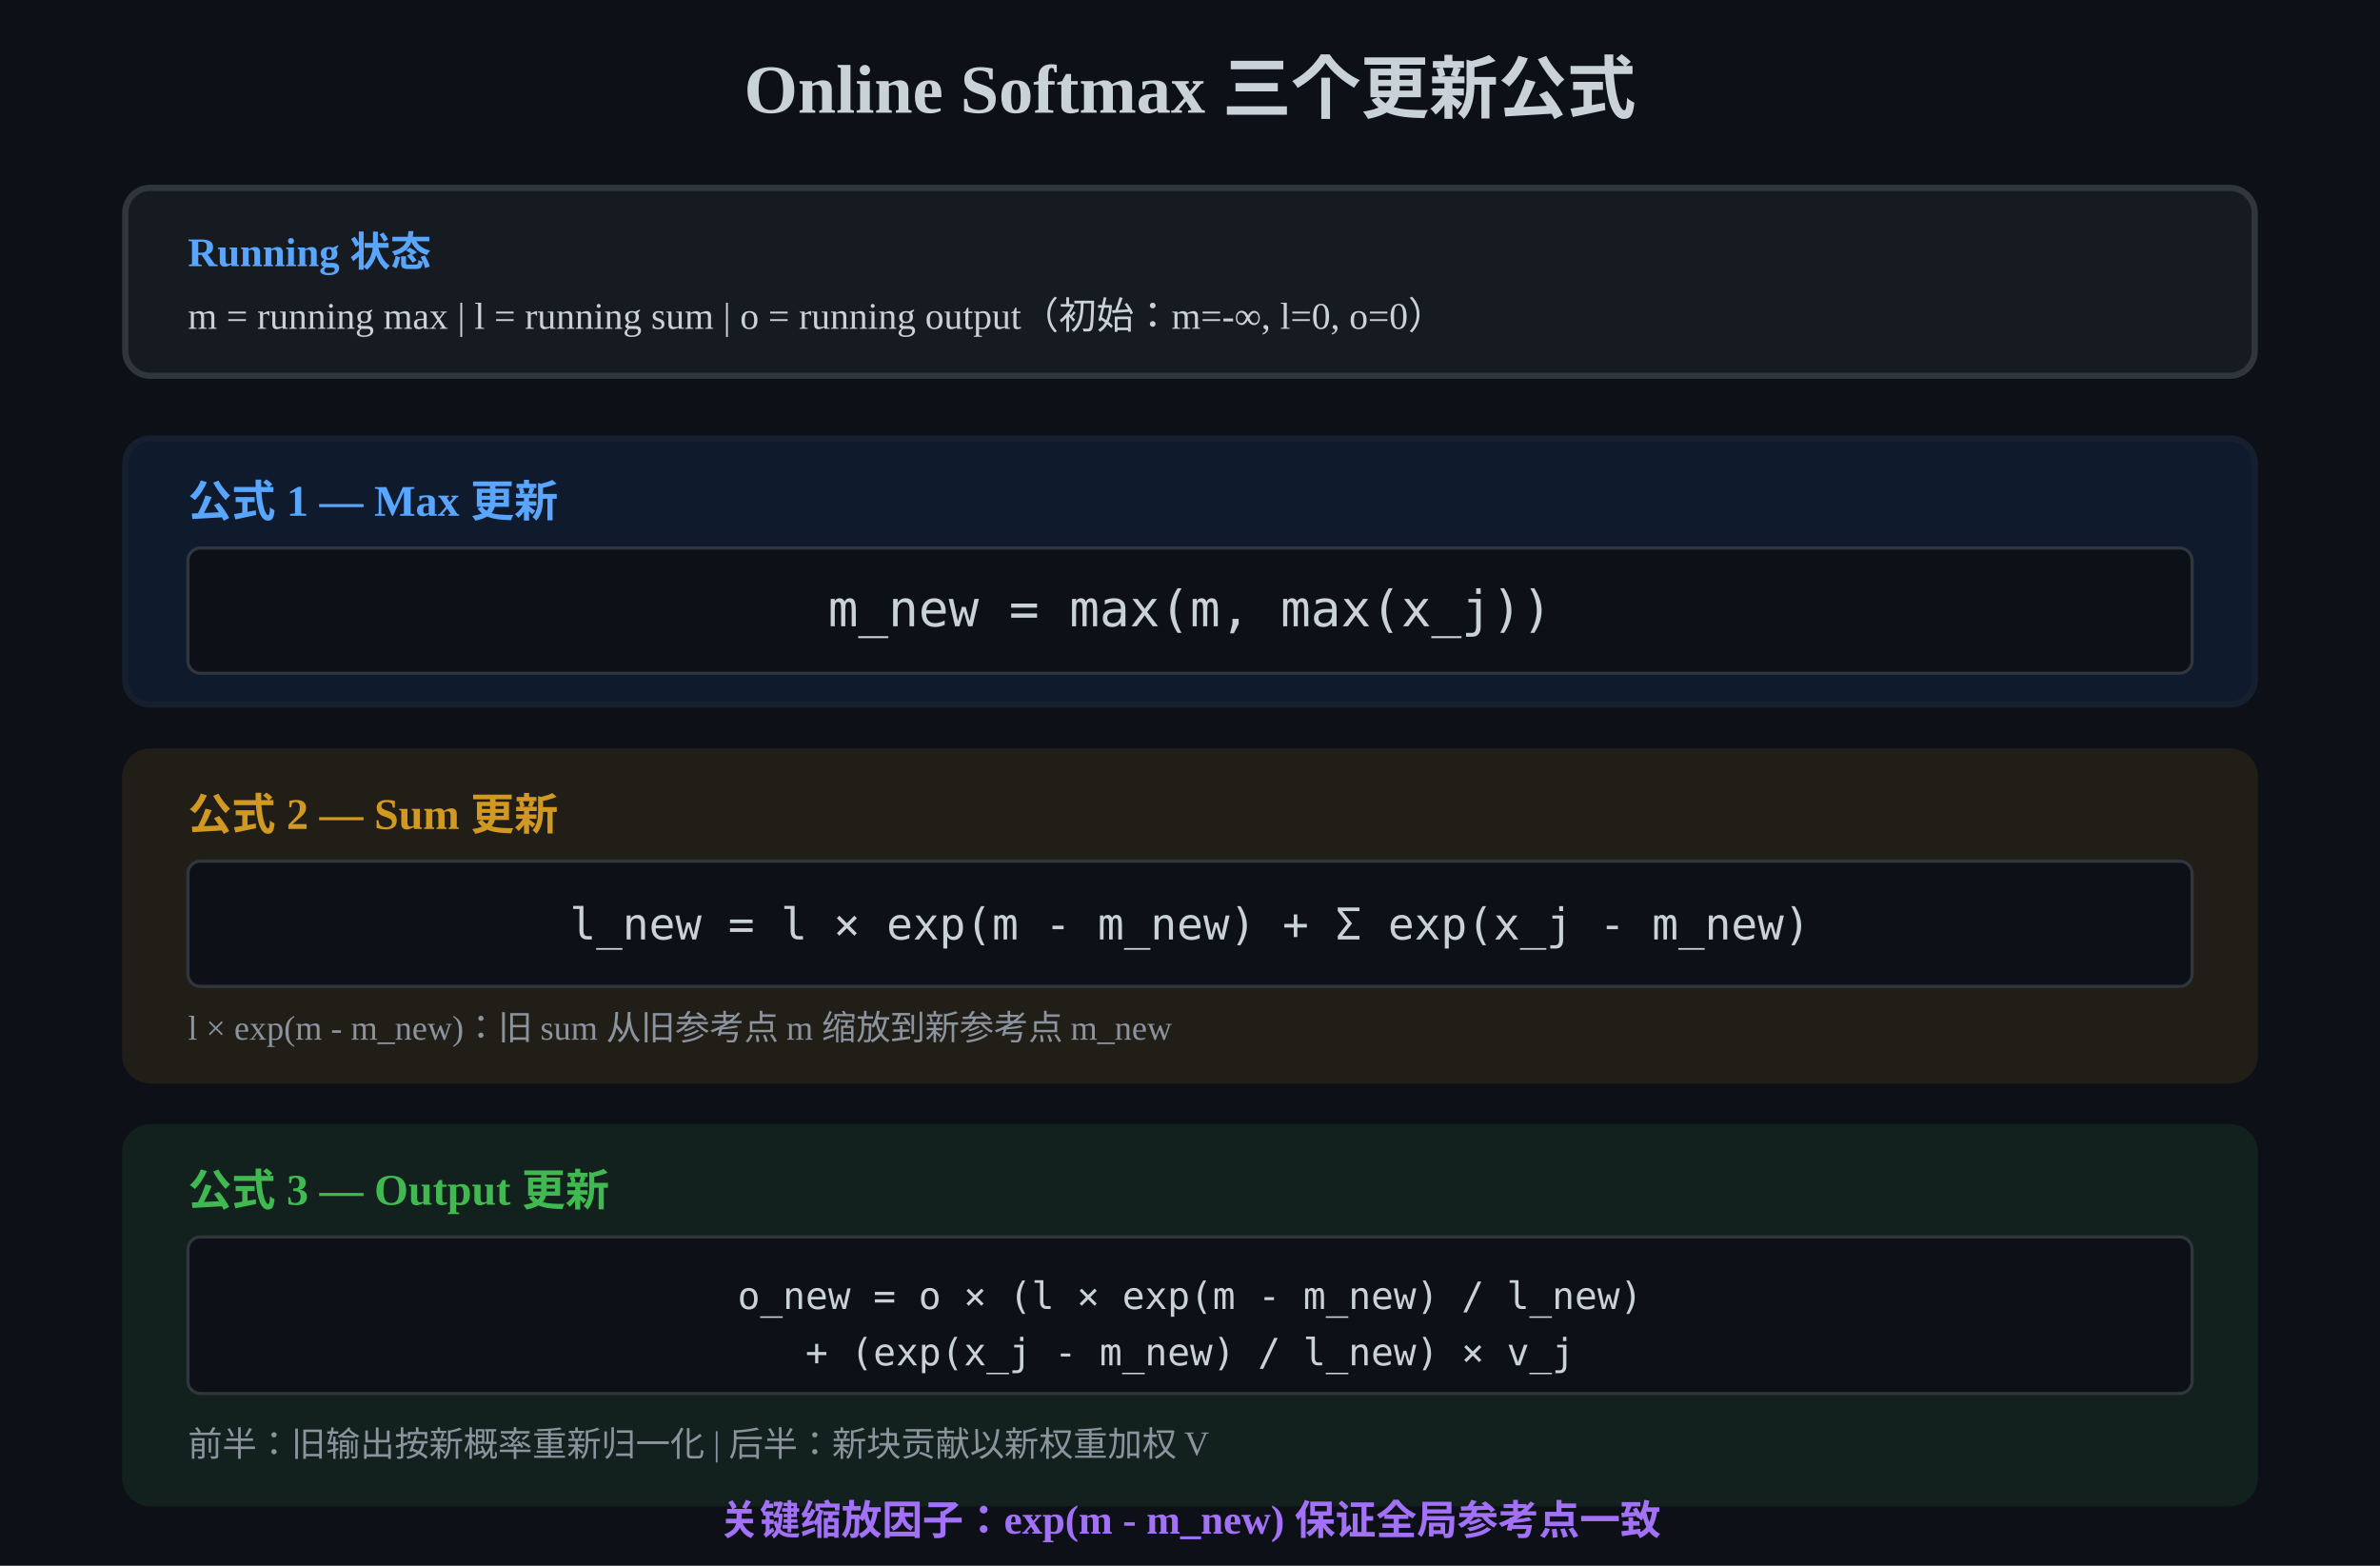
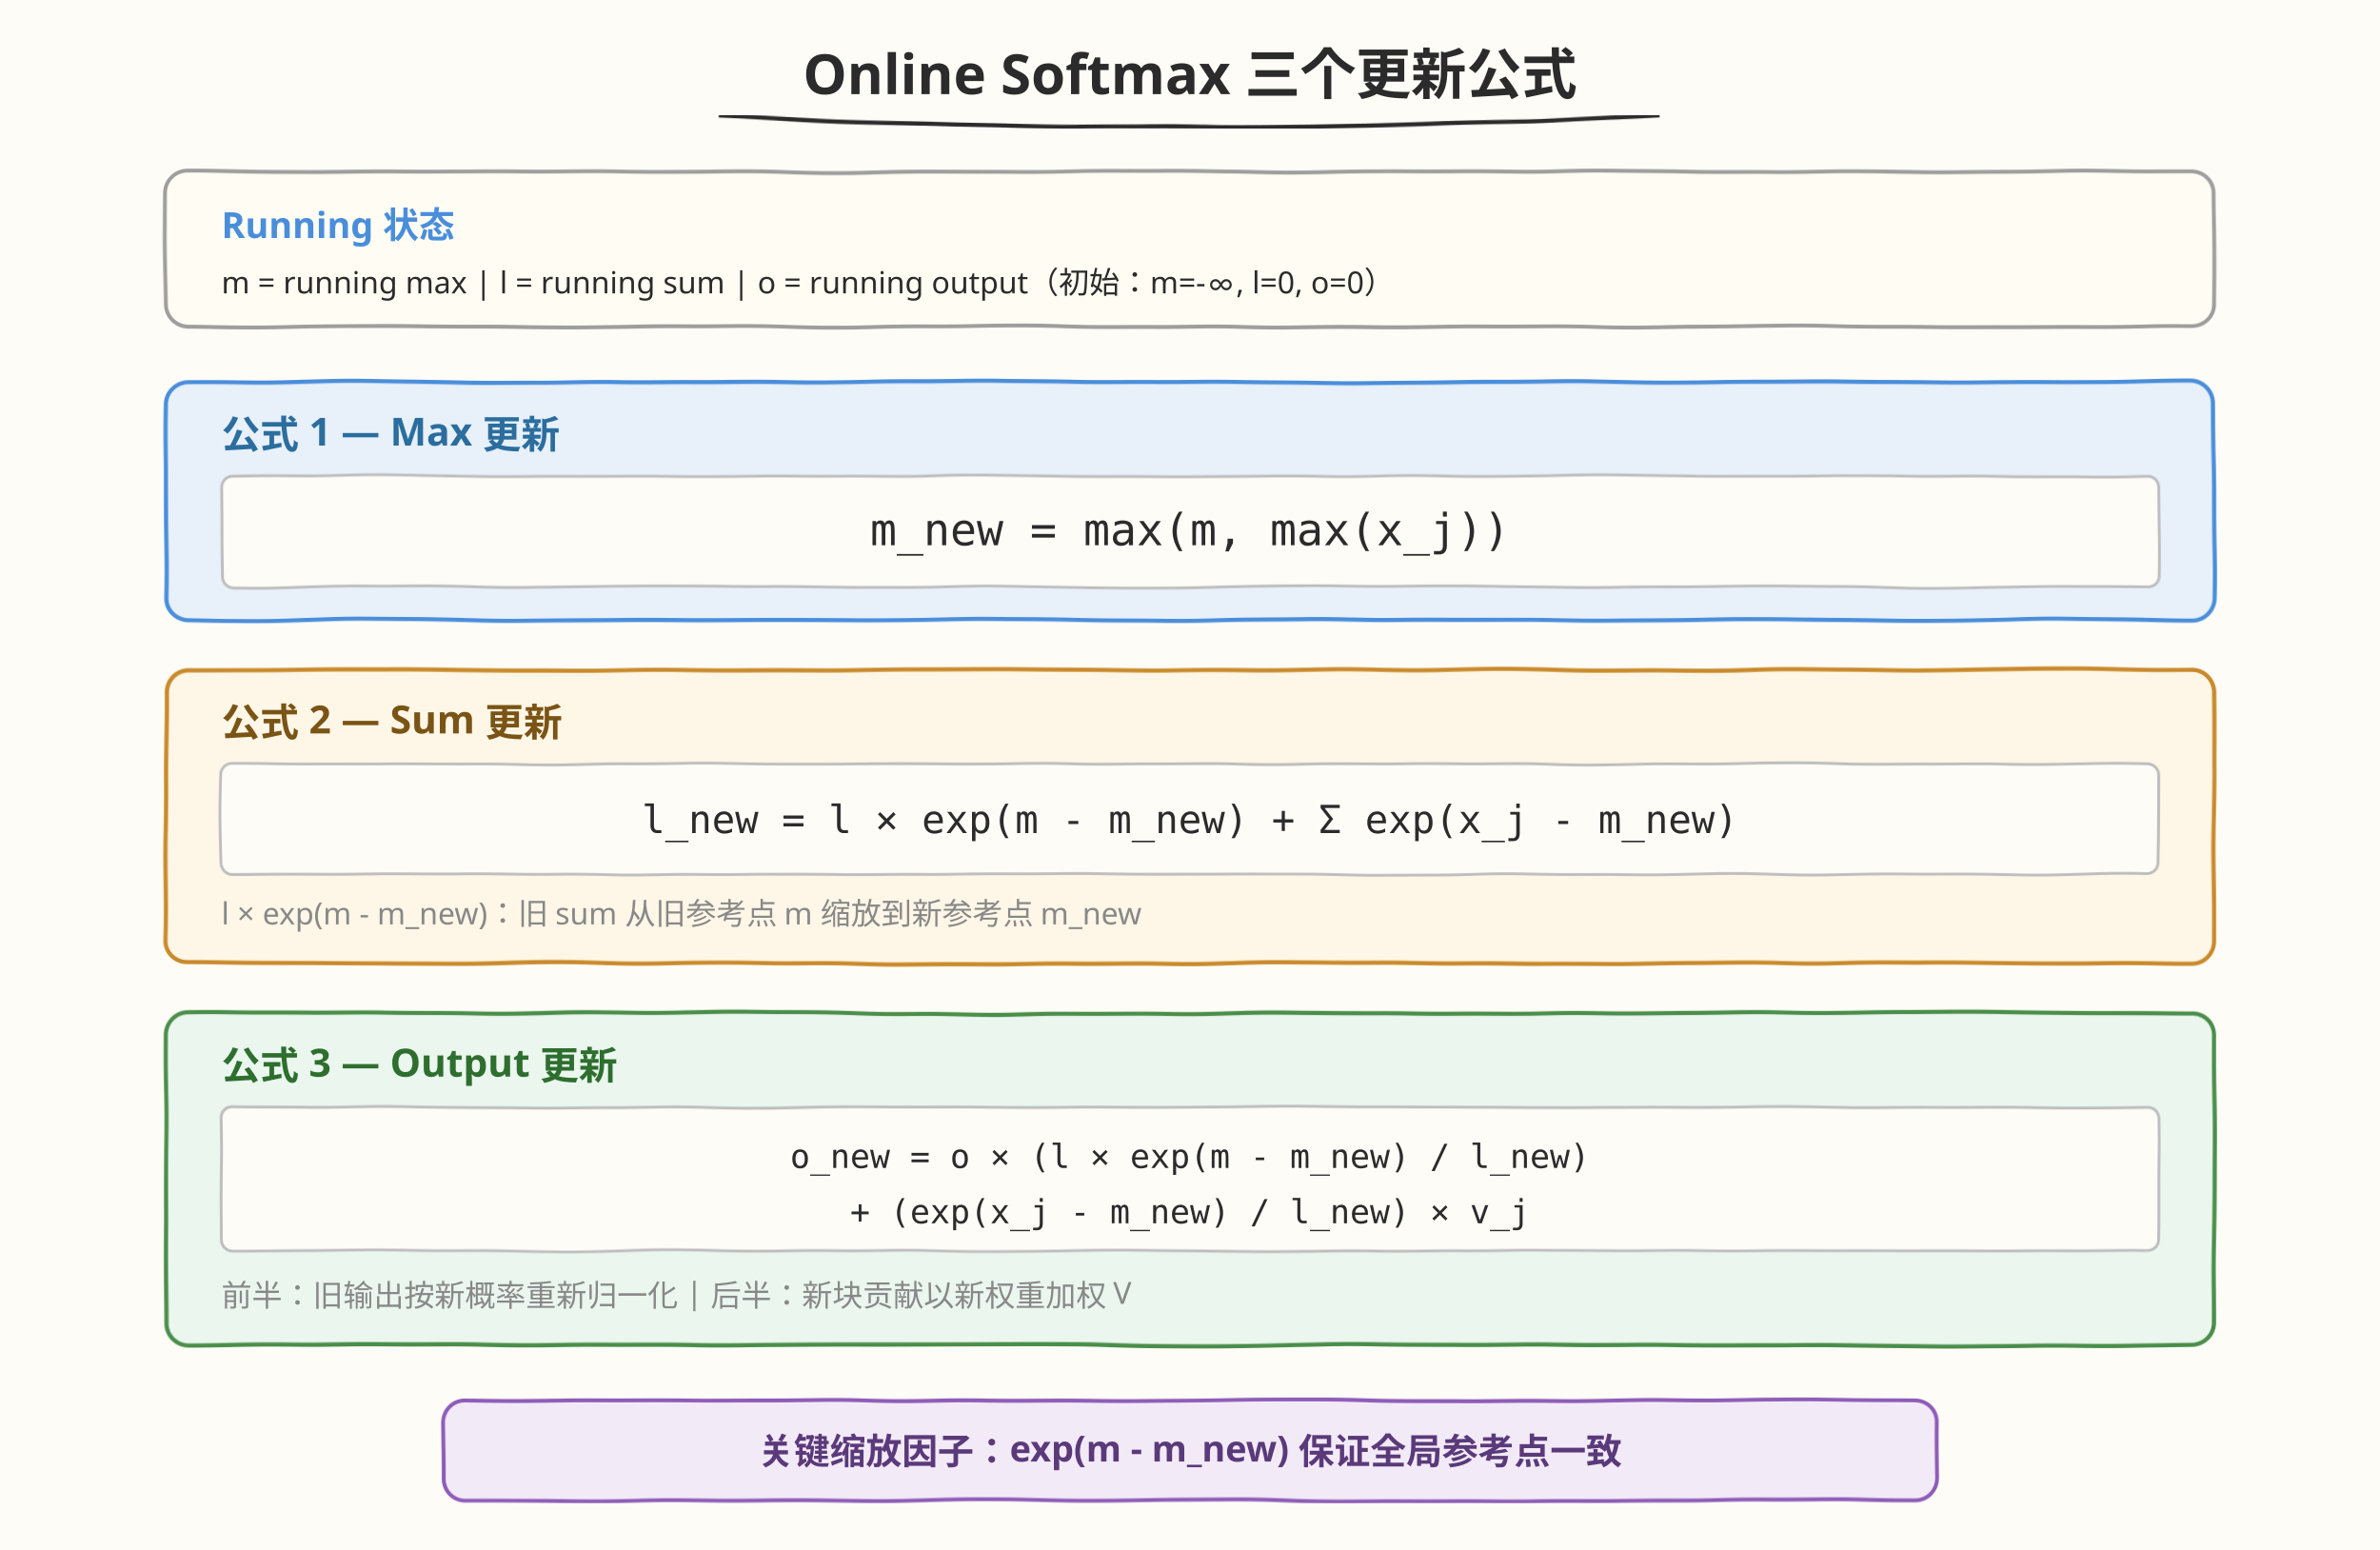
- <svg xmlns="http://www.w3.org/2000/svg" width="760" height="500" viewBox="0 0 760 500">
-   <rect width="760" height="500" fill="#0d1117" />
-   <text x="380" y="36" text-anchor="middle" font-size="22" font-weight="bold" fill="#c9d1d9">Online Softmax 三个更新公式</text>
-   <g transform="translate(40, 60)">
-     <rect x="0" y="0" width="680" height="60" rx="8" fill="#161b22" stroke="#30363d" stroke-width="2" />
-     <text x="20" y="25" font-size="13" fill="#58a6ff" font-weight="bold">Running 状态</text>
-     <text x="20" y="45" font-size="12" fill="#c9d1d9">m = running max | l = running sum | o = running output（初始：m=-∞, l=0, o=0）</text>
+ <svg xmlns="http://www.w3.org/2000/svg" width="860" height="560" viewBox="0 0 860 560" font-family="'Comic Sans MS','Marker Felt','Segoe UI',cursive">
+   <defs>
+     <filter id="sk" x="-3%" y="-3%" width="106%" height="106%">
+       <feTurbulence type="fractalNoise" baseFrequency="0.018" numOctaves="2" seed="36" result="n" />
+       <feDisplacementMap in="SourceGraphic" in2="n" scale="1.8" />
+     </filter>
+   </defs>
+   <rect width="860" height="560" fill="#fdfcf7" />
+   <text x="430" y="34" text-anchor="middle" font-size="20" font-weight="bold" fill="#2b2b2b">Online Softmax 三个更新公式</text>
+   <path d="M 260 42 Q 430 50 600 42" stroke="#2b2b2b" stroke-width="1.5" fill="none" filter="url(#sk)" />
+   <g filter="url(#sk)">
+     <rect x="60" y="62" width="740" height="56" rx="8" fill="#fffdf3" stroke="#9e9e9e" stroke-width="1.4" />
  </g>
-   <g transform="translate(40, 140)">
-     <rect x="0" y="0" width="680" height="85" rx="8" fill="#1f6feb" opacity="0.1" stroke="#58a6ff" stroke-width="2" />
-     <text x="20" y="25" font-size="14" fill="#58a6ff" font-weight="bold">公式 1 — Max 更新</text>
-     <rect x="20" y="35" width="640" height="40" rx="4" fill="#0d1117" stroke="#30363d" />
-     <text x="340" y="60" text-anchor="middle" font-size="16" fill="#c9d1d9" font-family="monospace">m_new = max(m, max(x_j))</text>
+   <text x="80" y="86" font-size="13" fill="#4a8edb" font-weight="bold">Running 状态</text>
+   <text x="80" y="106" font-size="11" fill="#2b2b2b">m = running max | l = running sum | o = running output（初始：m=-∞, l=0, o=0）</text>
+   <g filter="url(#sk)">
+     <rect x="60" y="138" width="740" height="86" rx="8" fill="#e8f0fa" stroke="#4a8edb" stroke-width="1.5" />
  </g>
-   <g transform="translate(40, 240)">
-     <rect x="0" y="0" width="680" height="105" rx="8" fill="#d29922" opacity="0.1" stroke="#d29922" stroke-width="2" />
-     <text x="20" y="25" font-size="14" fill="#d29922" font-weight="bold">公式 2 — Sum 更新</text>
-     <rect x="20" y="35" width="640" height="40" rx="4" fill="#0d1117" stroke="#30363d" />
-     <text x="340" y="60" text-anchor="middle" font-size="14" fill="#c9d1d9" font-family="monospace">l_new = l × exp(m - m_new) + Σ exp(x_j - m_new)</text>
-     <text x="20" y="92" font-size="11" fill="#8b949e">l × exp(m - m_new)：旧 sum 从旧参考点 m 缩放到新参考点 m_new</text>
+   <text x="80" y="162" font-size="14" fill="#2b6e9e" font-weight="bold">公式 1 — Max 更新</text>
+   <g filter="url(#sk)">
+     <rect x="80" y="172" width="700" height="40" rx="4" fill="#fdfcf7" stroke="#bdbdbd" stroke-width="1" />
  </g>
-   <g transform="translate(40, 360)">
-     <rect x="0" y="0" width="680" height="120" rx="8" fill="#3fb950" opacity="0.1" stroke="#3fb950" stroke-width="2" />
-     <text x="20" y="25" font-size="14" fill="#3fb950" font-weight="bold">公式 3 — Output 更新</text>
-     <rect x="20" y="35" width="640" height="50" rx="4" fill="#0d1117" stroke="#30363d" />
-     <text x="340" y="58" text-anchor="middle" font-size="12" fill="#c9d1d9" font-family="monospace">o_new = o × (l × exp(m - m_new) / l_new)</text>
-     <text x="340" y="76" text-anchor="middle" font-size="12" fill="#c9d1d9" font-family="monospace">     + (exp(x_j - m_new) / l_new) × v_j</text>
-     <text x="20" y="105" font-size="11" fill="#8b949e">前半：旧输出按新概率重新归一化 | 后半：新块贡献以新权重加权 V</text>
+   <text x="430" y="197" text-anchor="middle" font-size="16" fill="#2b2b2b" font-family="monospace">m_new = max(m, max(x_j))</text>
+   <g filter="url(#sk)">
+     <rect x="60" y="242" width="740" height="106" rx="8" fill="#fef6e6" stroke="#c98a2b" stroke-width="1.5" />
  </g>
-   <text x="380" y="490" text-anchor="middle" font-size="13" fill="#a371f7" font-weight="bold">关键缩放因子：exp(m - m_new) 保证全局参考点一致</text>
+   <text x="80" y="266" font-size="14" fill="#7a5415" font-weight="bold">公式 2 — Sum 更新</text>
+   <g filter="url(#sk)">
+     <rect x="80" y="276" width="700" height="40" rx="4" fill="#fdfcf7" stroke="#bdbdbd" stroke-width="1" />
+   </g>
+   <text x="430" y="301" text-anchor="middle" font-size="14" fill="#2b2b2b" font-family="monospace">l_new = l × exp(m - m_new) + Σ exp(x_j - m_new)</text>
+   <text x="80" y="334" font-size="11" fill="#888">l × exp(m - m_new)：旧 sum 从旧参考点 m 缩放到新参考点 m_new</text>
+   <g filter="url(#sk)">
+     <rect x="60" y="366" width="740" height="120" rx="8" fill="#eaf6ee" stroke="#4a8e4a" stroke-width="1.5" />
+   </g>
+   <text x="80" y="390" font-size="14" fill="#2e6e2e" font-weight="bold">公式 3 — Output 更新</text>
+   <g filter="url(#sk)">
+     <rect x="80" y="400" width="700" height="52" rx="4" fill="#fdfcf7" stroke="#bdbdbd" stroke-width="1" />
+   </g>
+   <text x="430" y="422" text-anchor="middle" font-size="12" fill="#2b2b2b" font-family="monospace">o_new = o × (l × exp(m - m_new) / l_new)</text>
+   <text x="430" y="442" text-anchor="middle" font-size="12" fill="#2b2b2b" font-family="monospace">     + (exp(x_j - m_new) / l_new) × v_j</text>
+   <text x="80" y="472" font-size="11" fill="#888">前半：旧输出按新概率重新归一化 | 后半：新块贡献以新权重加权 V</text>
+   <g filter="url(#sk)">
+     <rect x="160" y="506" width="540" height="36" rx="8" fill="#f3eaf7" stroke="#8e5db8" stroke-width="1.4" />
+   </g>
+   <text x="430" y="529" text-anchor="middle" font-size="13" fill="#5a3a7a" font-weight="bold">关键缩放因子：exp(m - m_new) 保证全局参考点一致</text>
</svg>
